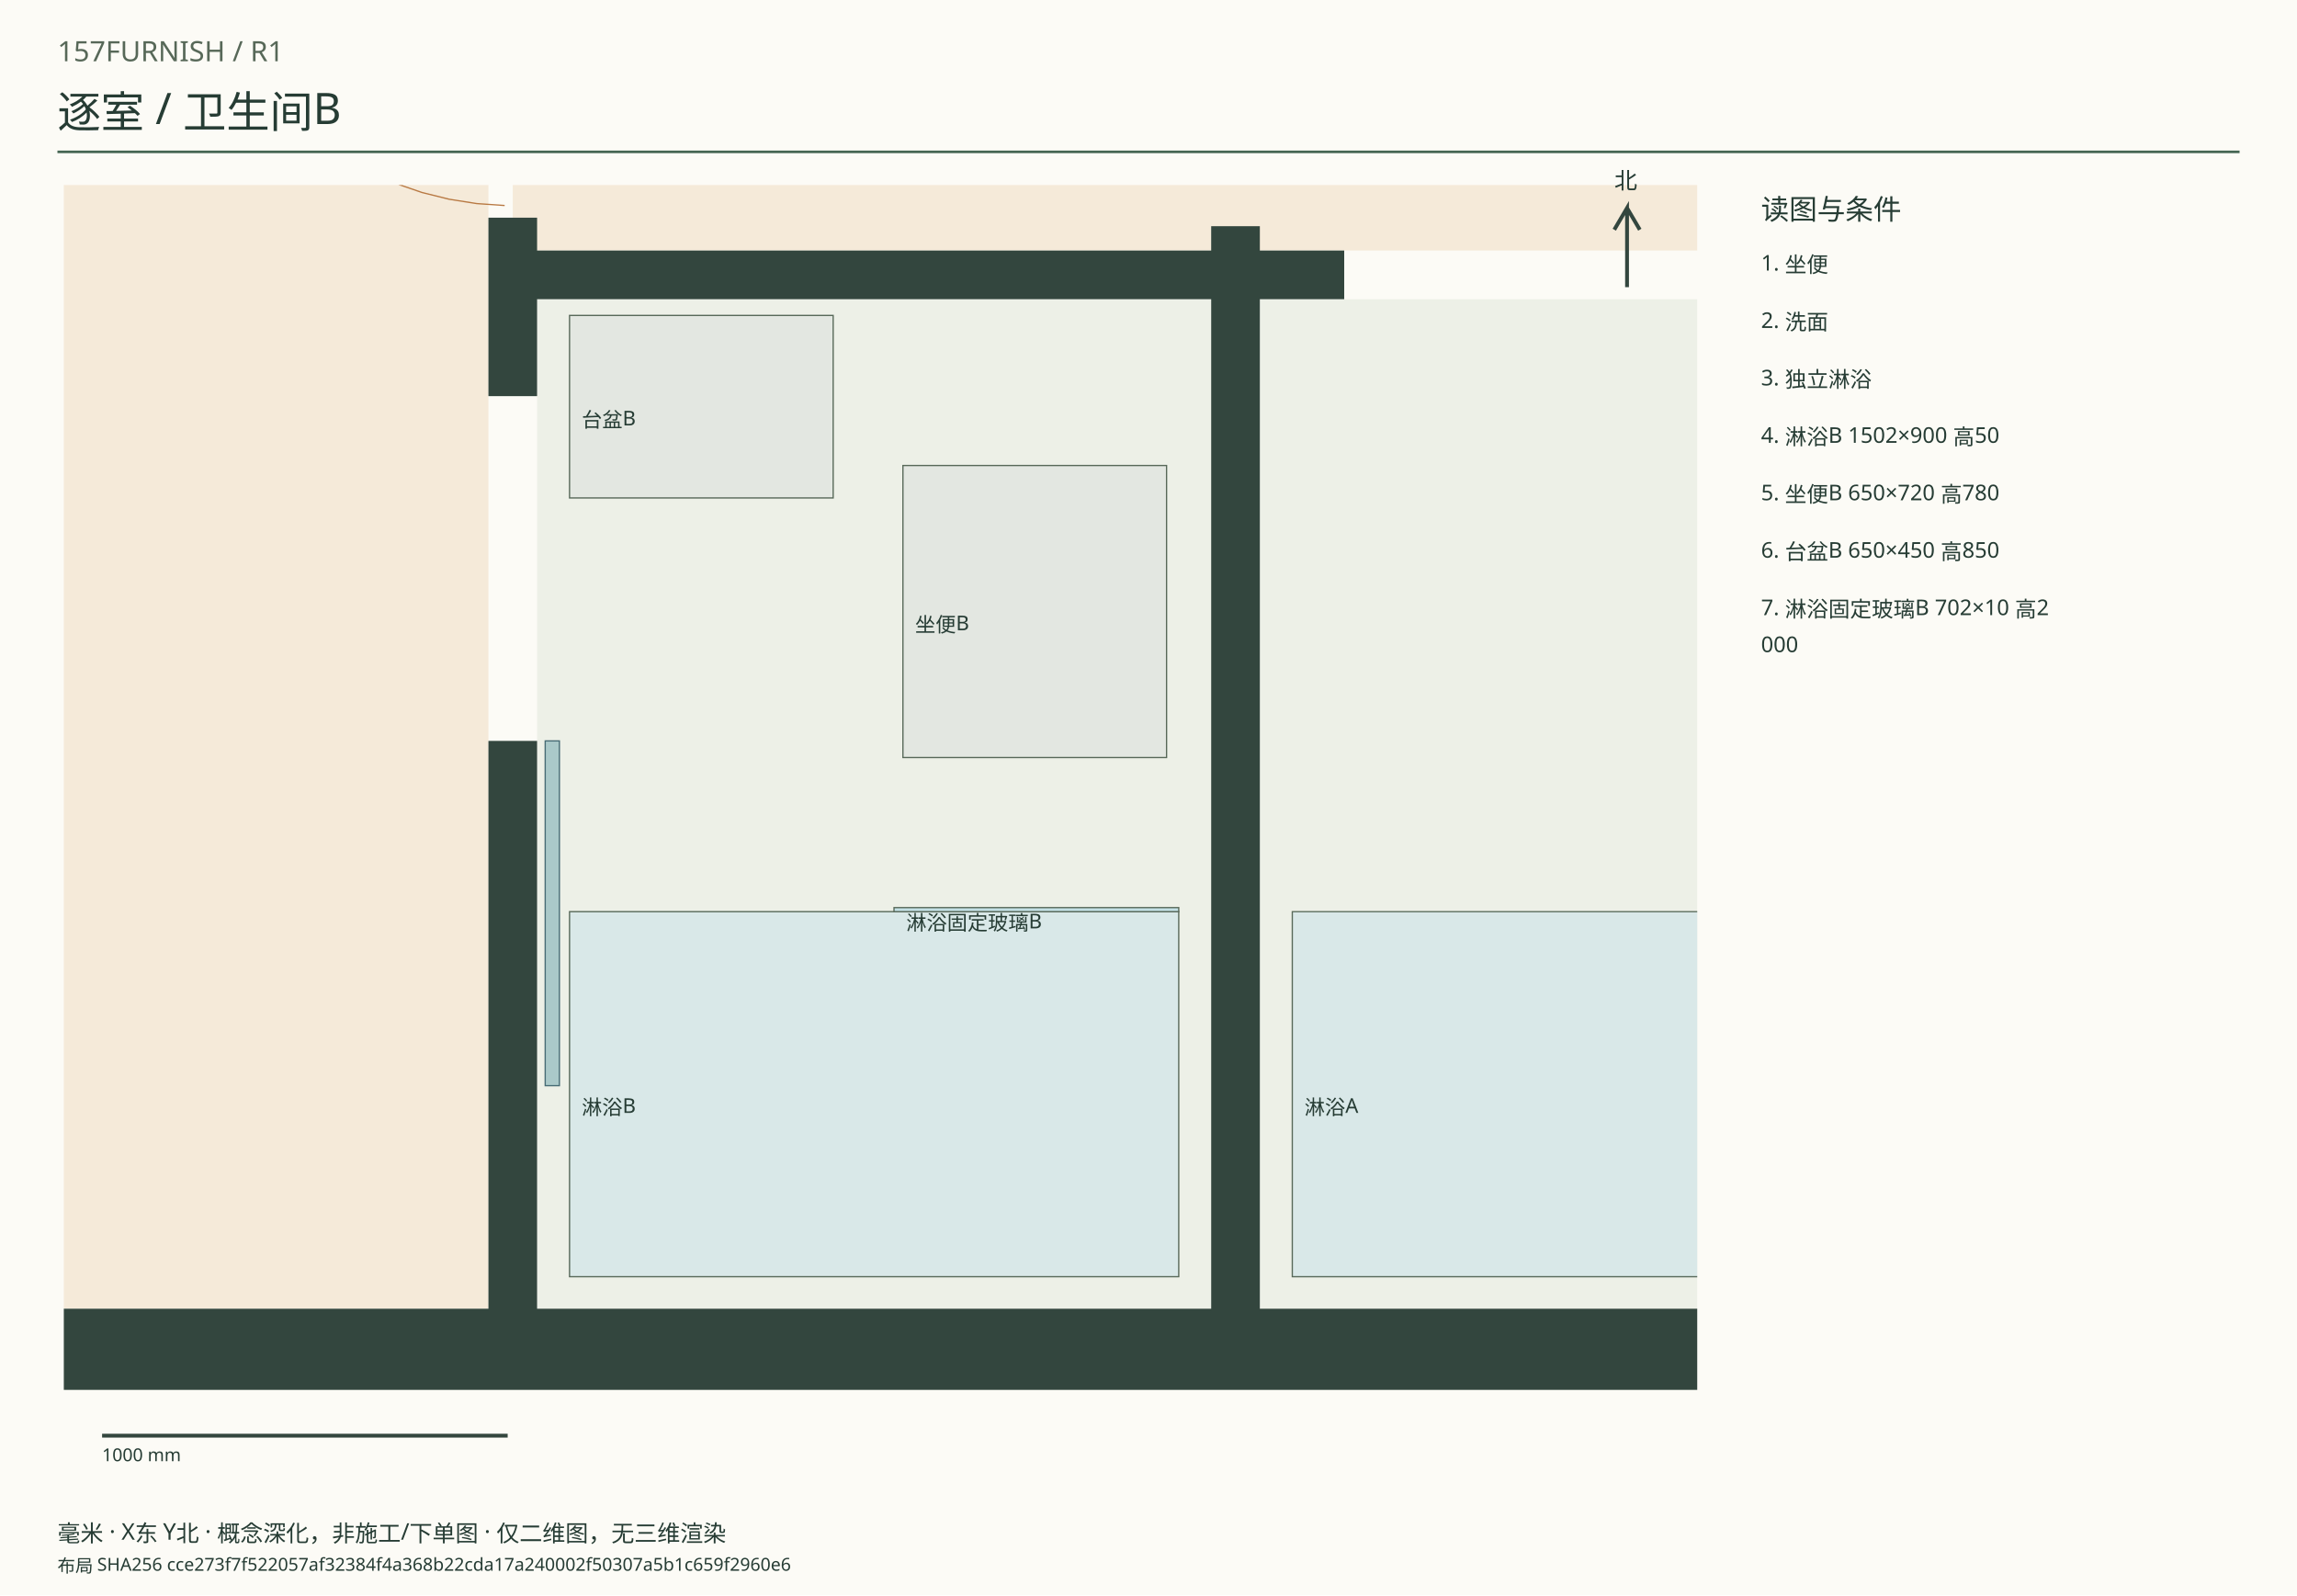
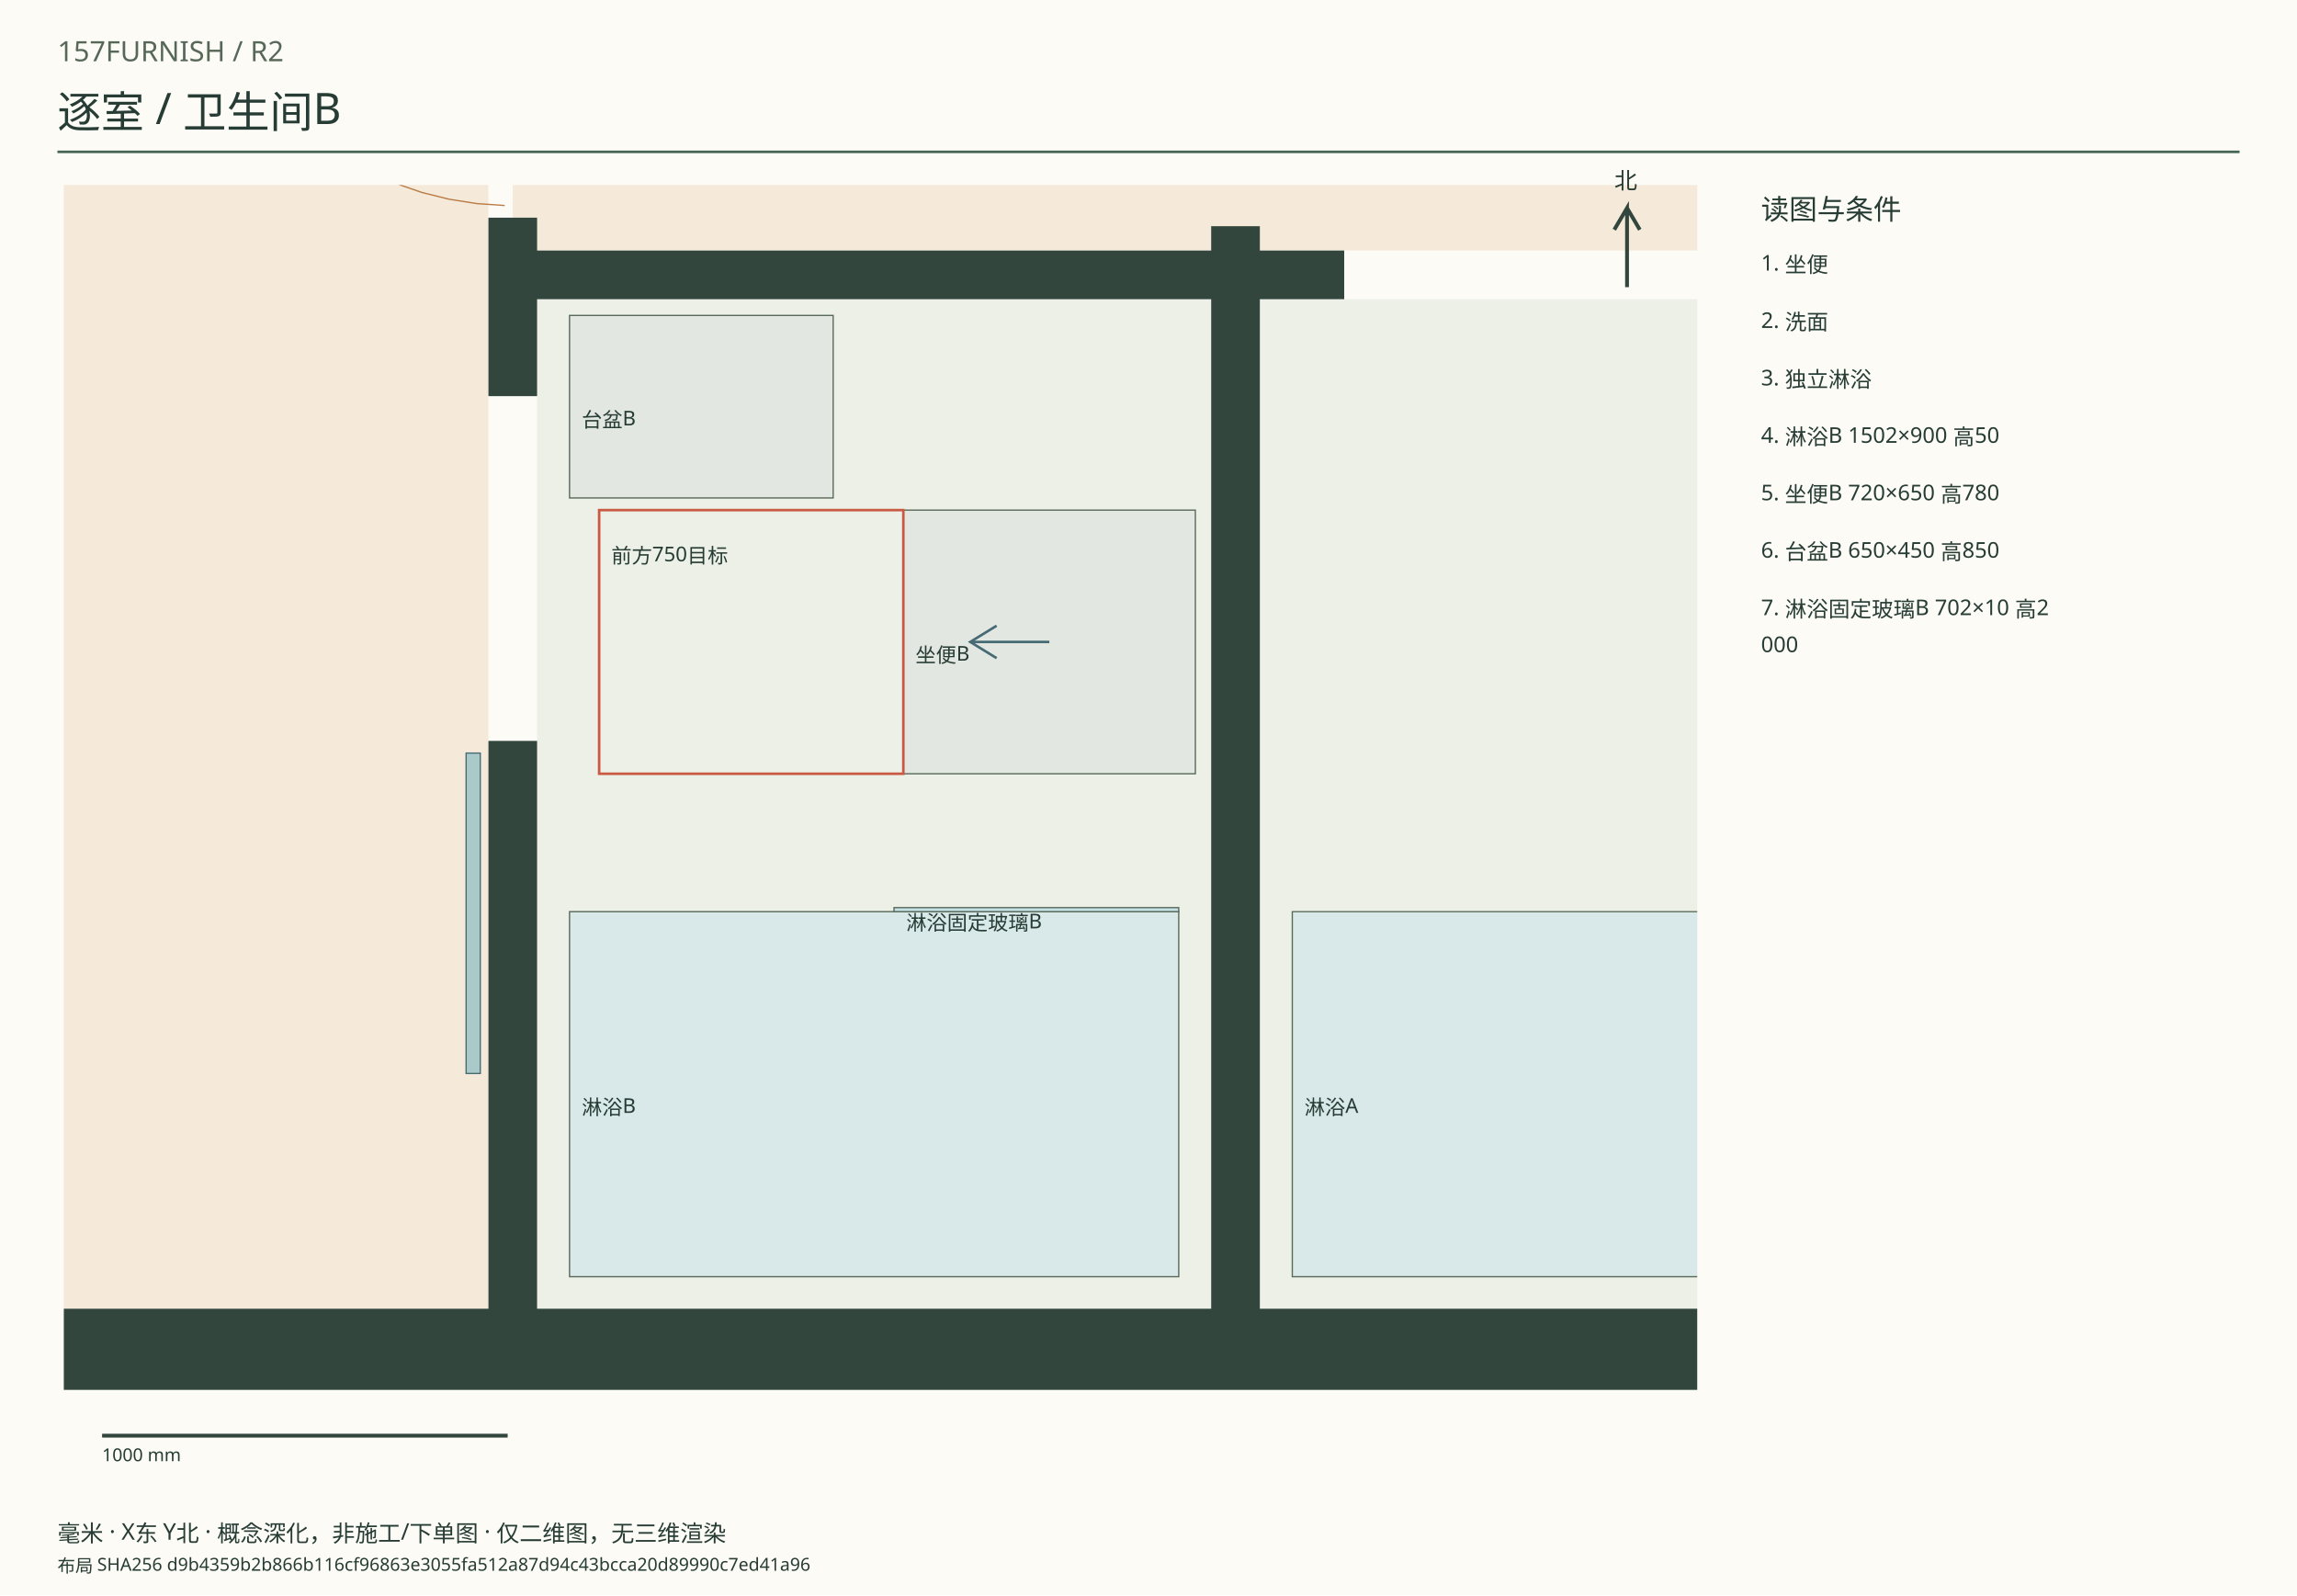
- <svg xmlns="http://www.w3.org/2000/svg" width="1800" height="1250" viewBox="0 0 1800 1250" data-revision="R1" data-layout-sha256="cce273f7f522057af32384f4a368b22cda17a240002f50307a5b1c659f2960e6">
+ <svg xmlns="http://www.w3.org/2000/svg" width="1800" height="1250" viewBox="0 0 1800 1250" data-revision="R2" data-layout-sha256="d9b4359b2b866b116cf96863e3055fa512a87d94c43bcca20d89990c7ed41a96">
  <rect x="0" y="0" width="1800" height="1250" fill="#fcfbf6" stroke="none" stroke-width="1" />
-   <text x="45.000" y="48.000" font-size="22" fill="#576858" font-family="Microsoft YaHei, sans-serif">157FURNISH  /  R1</text>
+   <text x="45.000" y="48.000" font-size="22" fill="#576858" font-family="Microsoft YaHei, sans-serif">157FURNISH  /  R2</text>
  <text x="45.000" y="100.000" font-size="34" fill="#263c34" font-family="Microsoft YaHei, sans-serif">逐室 / 卫生间B</text>
  <polyline points="45.000,119.000 1755.000,119.000" fill="none" stroke="#456653" stroke-width="2" />
  <text x="45.000" y="1208.000" font-size="18" fill="#263c34" font-family="Microsoft YaHei, sans-serif">毫米 · X东 Y北 · 概念深化，非施工/下单图 · 仅二维图，无三维渲染</text>
-   <text x="45.000" y="1232.000" font-size="14" fill="#263c34" font-family="Microsoft YaHei, sans-serif">布局 SHA256 cce273f7f522057af32384f4a368b22cda17a240002f50307a5b1c659f2960e6</text>
+   <text x="45.000" y="1232.000" font-size="14" fill="#263c34" font-family="Microsoft YaHei, sans-serif">布局 SHA256 d9b4359b2b866b116cf96863e3055fa512a87d94c43bcca20d89990c7ed41a96</text>
  <text x="1380.000" y="172.000" font-size="22" fill="#263c34" font-family="Microsoft YaHei, sans-serif">读图与条件</text>
  <text x="1380.000" y="212.000" font-size="17" fill="#263c34" font-family="Microsoft YaHei, sans-serif">1. 坐便</text>
  <text x="1380.000" y="257.000" font-size="17" fill="#263c34" font-family="Microsoft YaHei, sans-serif">2. 洗面</text>
  <text x="1380.000" y="302.000" font-size="17" fill="#263c34" font-family="Microsoft YaHei, sans-serif">3. 独立淋浴</text>
  <text x="1380.000" y="347.000" font-size="17" fill="#263c34" font-family="Microsoft YaHei, sans-serif">4. 淋浴B 1502×900 高50</text>
-   <text x="1380.000" y="392.000" font-size="17" fill="#263c34" font-family="Microsoft YaHei, sans-serif">5. 坐便B 650×720 高780</text>
+   <text x="1380.000" y="392.000" font-size="17" fill="#263c34" font-family="Microsoft YaHei, sans-serif">5. 坐便B 720×650 高780</text>
  <text x="1380.000" y="437.000" font-size="17" fill="#263c34" font-family="Microsoft YaHei, sans-serif">6. 台盆B 650×450 高850</text>
  <text x="1380.000" y="482.000" font-size="17" fill="#263c34" font-family="Microsoft YaHei, sans-serif">7. 淋浴固定玻璃B 702×10 高2</text>
  <text x="1380.000" y="511.000" font-size="17" fill="#263c34" font-family="Microsoft YaHei, sans-serif">000</text>
  <defs>
    <clipPath id="planClip">
      <rect x="50" y="145" width="1280" height="970" />
    </clipPath>
  </defs>
  <g clip-path="url(#planClip)">
    <rect x="-696.298" y="-102.444" width="1079.04" height="1127.986" fill="#f5ead9" stroke="none" stroke-width="1" />
    <rect x="401.812" y="-102.444" width="1443.911" height="298.762" fill="#f5ead9" stroke="none" stroke-width="1" />
    <rect x="420.882" y="234.458" width="528.237" height="791.084" fill="#edf0e7" stroke="none" stroke-width="1" />
    <rect x="987.258" y="234.458" width="637.571" height="791.084" fill="#edf0e7" stroke="none" stroke-width="1" />
    <rect x="-382.28" y="1025.542" width="3782.201" height="63.566" fill="#33463e" stroke="none" stroke-width="1" />
    <rect x="382.742" y="580.577" width="38.14" height="476.748" fill="#33463e" stroke="none" stroke-width="1" />
    <rect x="382.742" y="170.574" width="38.14" height="139.846" fill="#33463e" stroke="none" stroke-width="1" />
    <rect x="949.118" y="177.248" width="38.14" height="38.14" fill="#33463e" stroke="none" stroke-width="1" />
    <rect x="401.812" y="196.318" width="651.556" height="38.14" fill="#33463e" stroke="none" stroke-width="1" />
    <rect x="949.118" y="215.388" width="38.14" height="841.937" fill="#33463e" stroke="none" stroke-width="1" />
-     <rect x="427.238" y="580.577" width="11.124" height="270.157" fill="#aac9c9" stroke="#466b74" stroke-width="1" />
+     <rect x="365.261" y="590.112" width="11.124" height="251.087" fill="#aac9c9" stroke="#466b74" stroke-width="1" />
    <polygon points="401.812,-96.405 150.724,-96.405 150.724,-83.692 401.812,-83.692" fill="#be9364" stroke="#456653" />
    <polyline points="395.455,161.039 373.595,159.529 351.951,156.120 330.685,150.838 309.961,143.722 289.936,134.827 270.763,124.221 252.587,111.984 235.546,98.210 219.771,83.002 205.382,66.478 192.487,48.762 181.185,29.990 171.563,10.305 163.693,-10.145 157.635,-31.202 153.435,-52.708 151.126,-74.497 150.724,-96.405" fill="none" stroke="#b87943" stroke-width="1" />
    <rect x="446.308" y="714.384" width="477.384" height="286.049" fill="#d9e8e8" stroke="#576858" stroke-width="1" data-object="showerB" data-mm="4407,900,1502,900" data-transform="341.42355302776843,154.99999999999994,0.31783205085312816,4077,3560" />
    <text x="455.843" y="873.409" font-size="16" fill="#263c34" font-family="Microsoft YaHei, sans-serif">淋浴B</text>
-     <rect x="707.566" y="364.769" width="206.591" height="228.839" fill="#e3e7e1" stroke="#576858" stroke-width="1" data-object="wcB" data-mm="5229,2180,650,720" data-transform="341.42355302776843,154.99999999999994,0.31783205085312816,4077,3560" />
-     <text x="717.101" y="495.189" font-size="16" fill="#263c34" font-family="Microsoft YaHei, sans-serif">坐便B</text>
+     <rect x="707.884" y="399.731" width="228.839" height="206.591" fill="#e3e7e1" stroke="#576858" stroke-width="1" data-object="wcB" data-mm="5230,2140,720,650" data-transform="341.42355302776843,154.99999999999994,0.31783205085312816,4077,3560" />
+     <polyline points="822.303,503.026 760.326,503.026" fill="none" stroke="#466b74" stroke-width="2" />
+     <polyline points="780.985,515.739 760.326,503.026 780.985,490.313" fill="none" stroke="#466b74" stroke-width="2" />
+     <text x="717.419" y="519.026" font-size="16" fill="#263c34" font-family="Microsoft YaHei, sans-serif">坐便B</text>
    <rect x="446.308" y="247.171" width="206.591" height="143.024" fill="#e3e7e1" stroke="#576858" stroke-width="1" data-object="basinB" data-mm="4407,2820,650,450" data-transform="341.42355302776843,154.99999999999994,0.31783205085312816,4077,3560" />
    <text x="455.843" y="334.684" font-size="16" fill="#263c34" font-family="Microsoft YaHei, sans-serif">台盆B</text>
    <rect x="700.574" y="711.206" width="223.118" height="3.178" fill="#c3e0e5" stroke="#576858" stroke-width="1" data-object="glassB" data-mm="5207,1800,702,10" data-transform="341.42355302776843,154.99999999999994,0.31783205085312816,4077,3560" />
    <text x="710.109" y="728.795" font-size="16" fill="#263c34" font-family="Microsoft YaHei, sans-serif">淋浴固定玻璃B</text>
    <rect x="1012.685" y="714.384" width="586.718" height="286.049" fill="#d9e8e8" stroke="#576858" stroke-width="1" data-object="showerA" data-mm="6189,900,1846,900" data-transform="341.42355302776843,154.99999999999994,0.31783205085312816,4077,3560" />
    <text x="1022.220" y="873.409" font-size="16" fill="#263c34" font-family="Microsoft YaHei, sans-serif">淋浴A</text>
  </g>
  <polyline points="1275.000,225.000 1275.000,163.000 1265.000,180.000 1275.000,163.000 1285.000,180.000" fill="none" stroke="#33463e" stroke-width="3" />
  <text x="1265.000" y="148.000" font-size="18" fill="#263c34" font-family="Microsoft YaHei, sans-serif">北</text>
  <polyline points="80.000,1125.000 397.832,1125.000" fill="none" stroke="#33463e" stroke-width="3" />
  <text x="80.000" y="1145.000" font-size="14" fill="#263c34" font-family="Microsoft YaHei, sans-serif">1000 mm</text>
+   <rect x="469.51" y="399.731" width="238.374" height="206.591" fill="none" stroke="#ca5944" stroke-width="2" />
+   <text x="479.045" y="441.157" font-size="16" fill="#263c34" font-family="Microsoft YaHei, sans-serif">前方750目标</text>
</svg>
